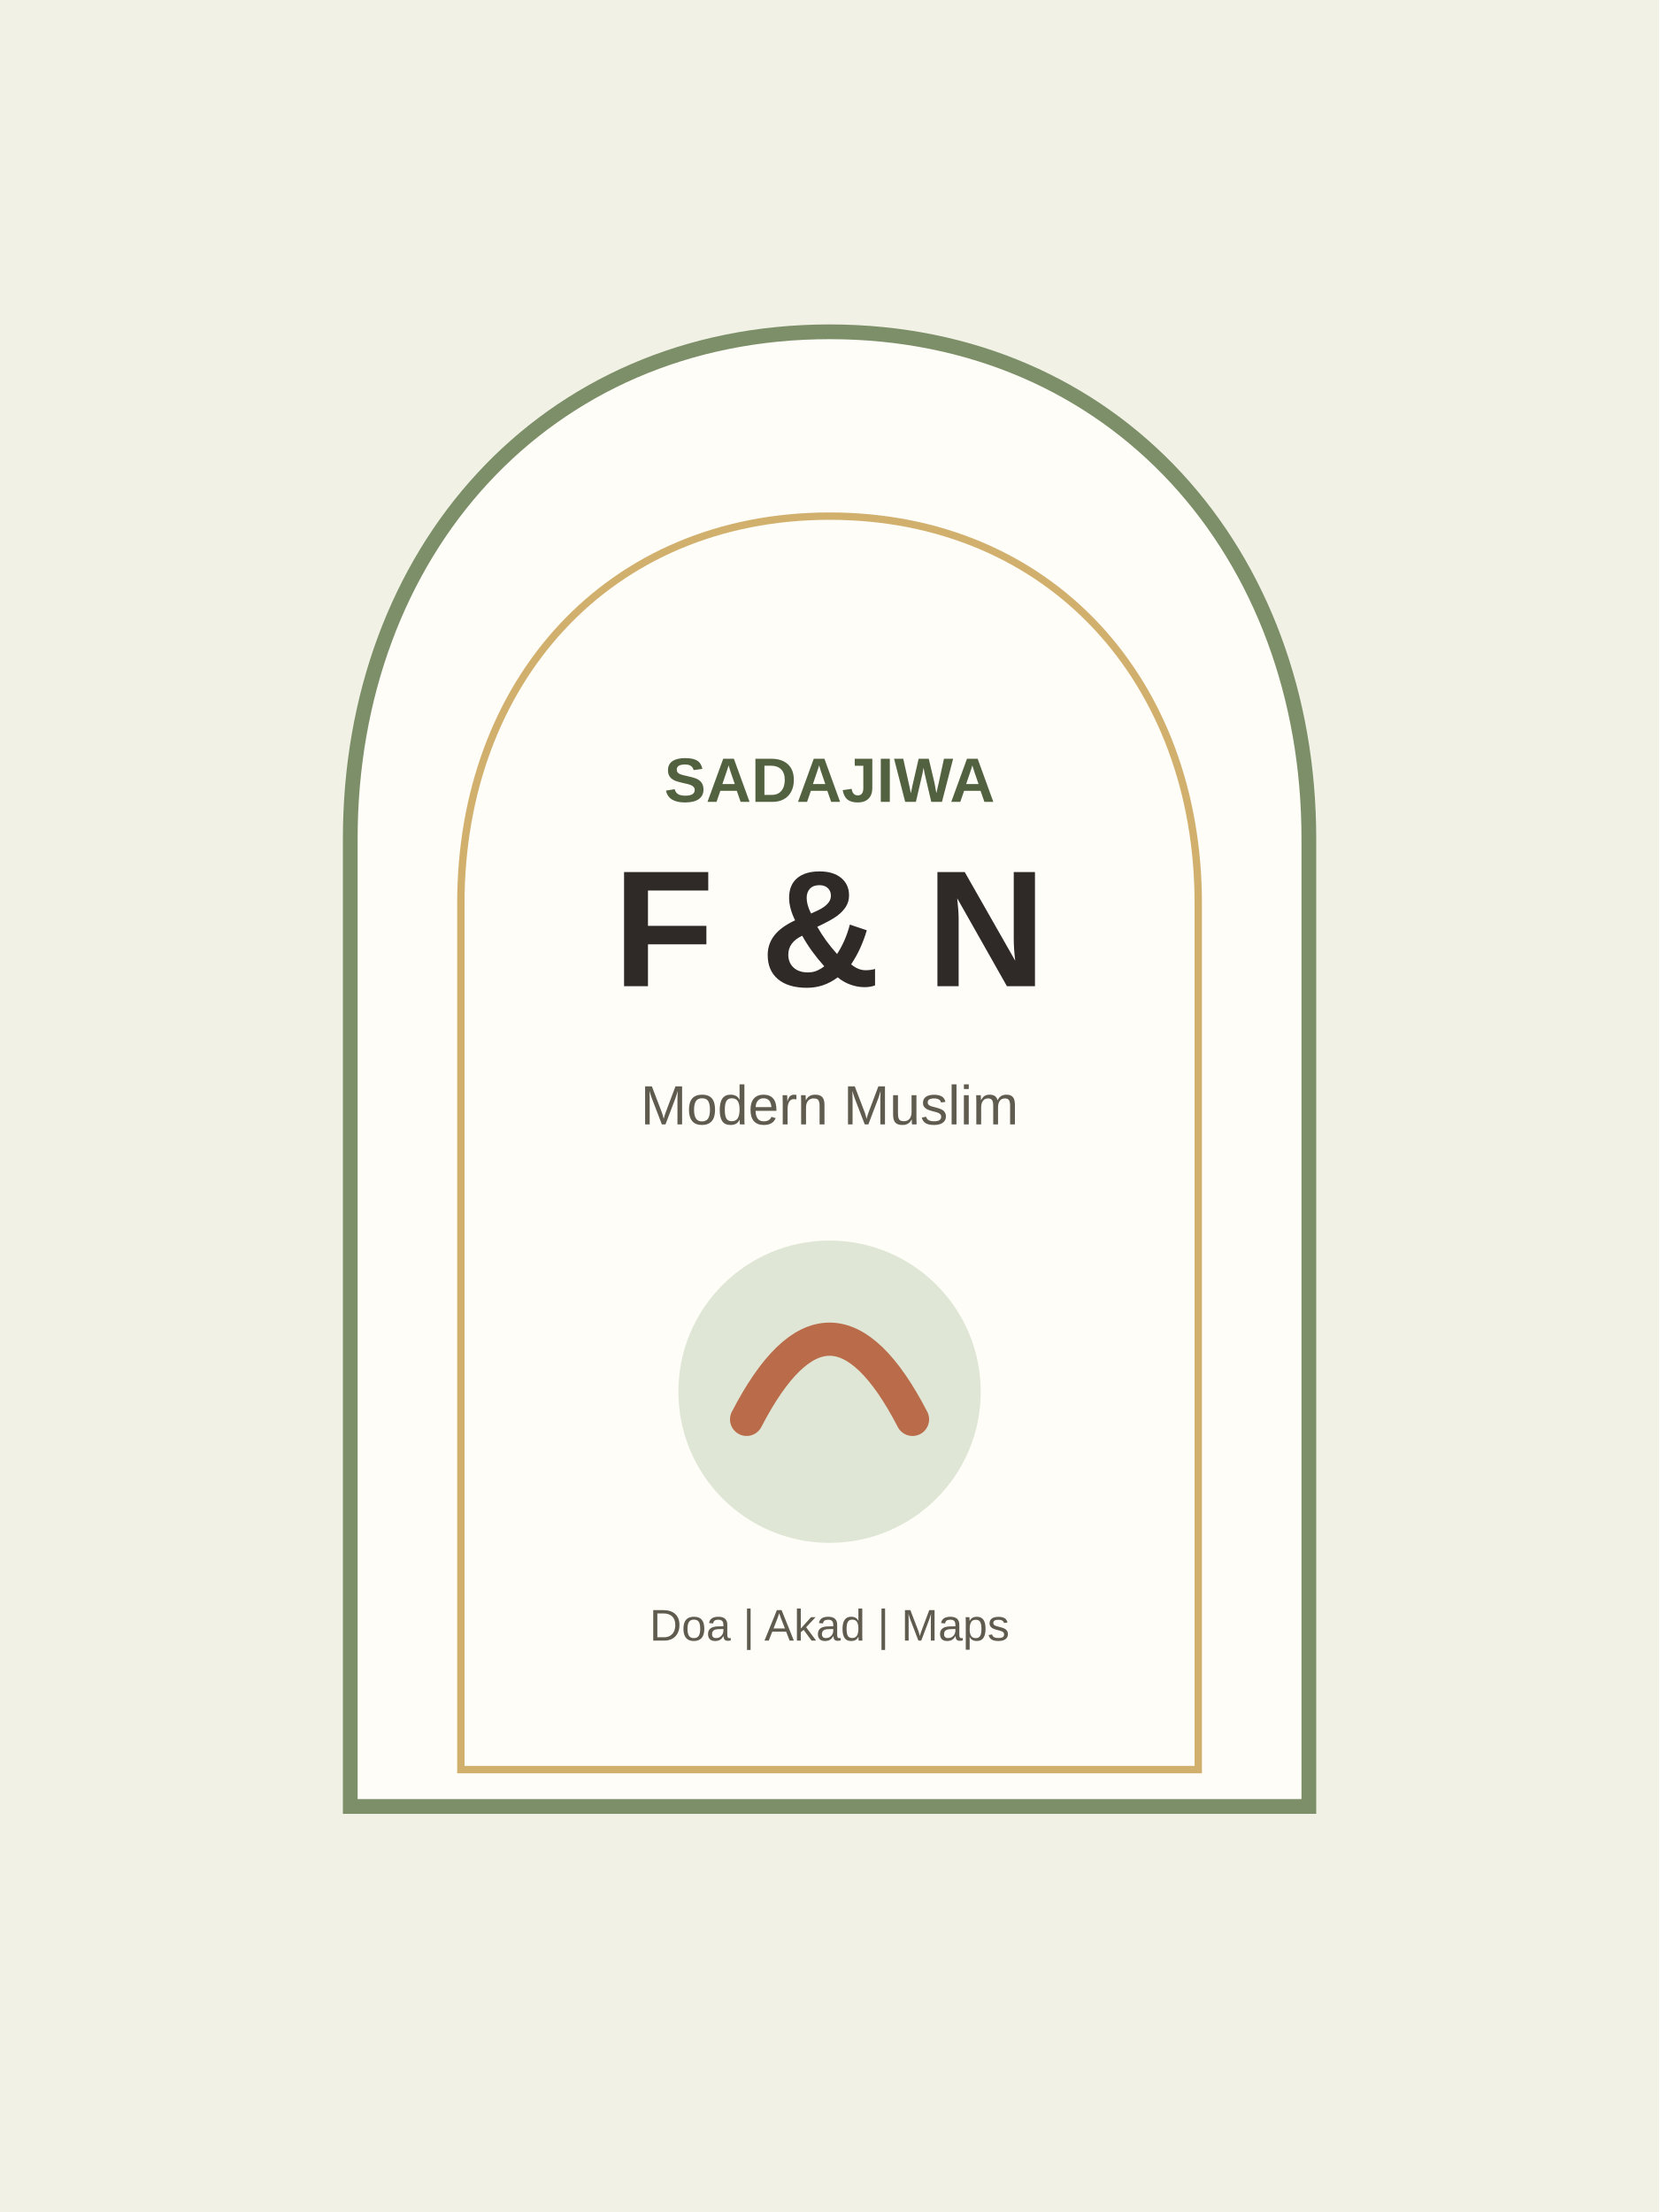
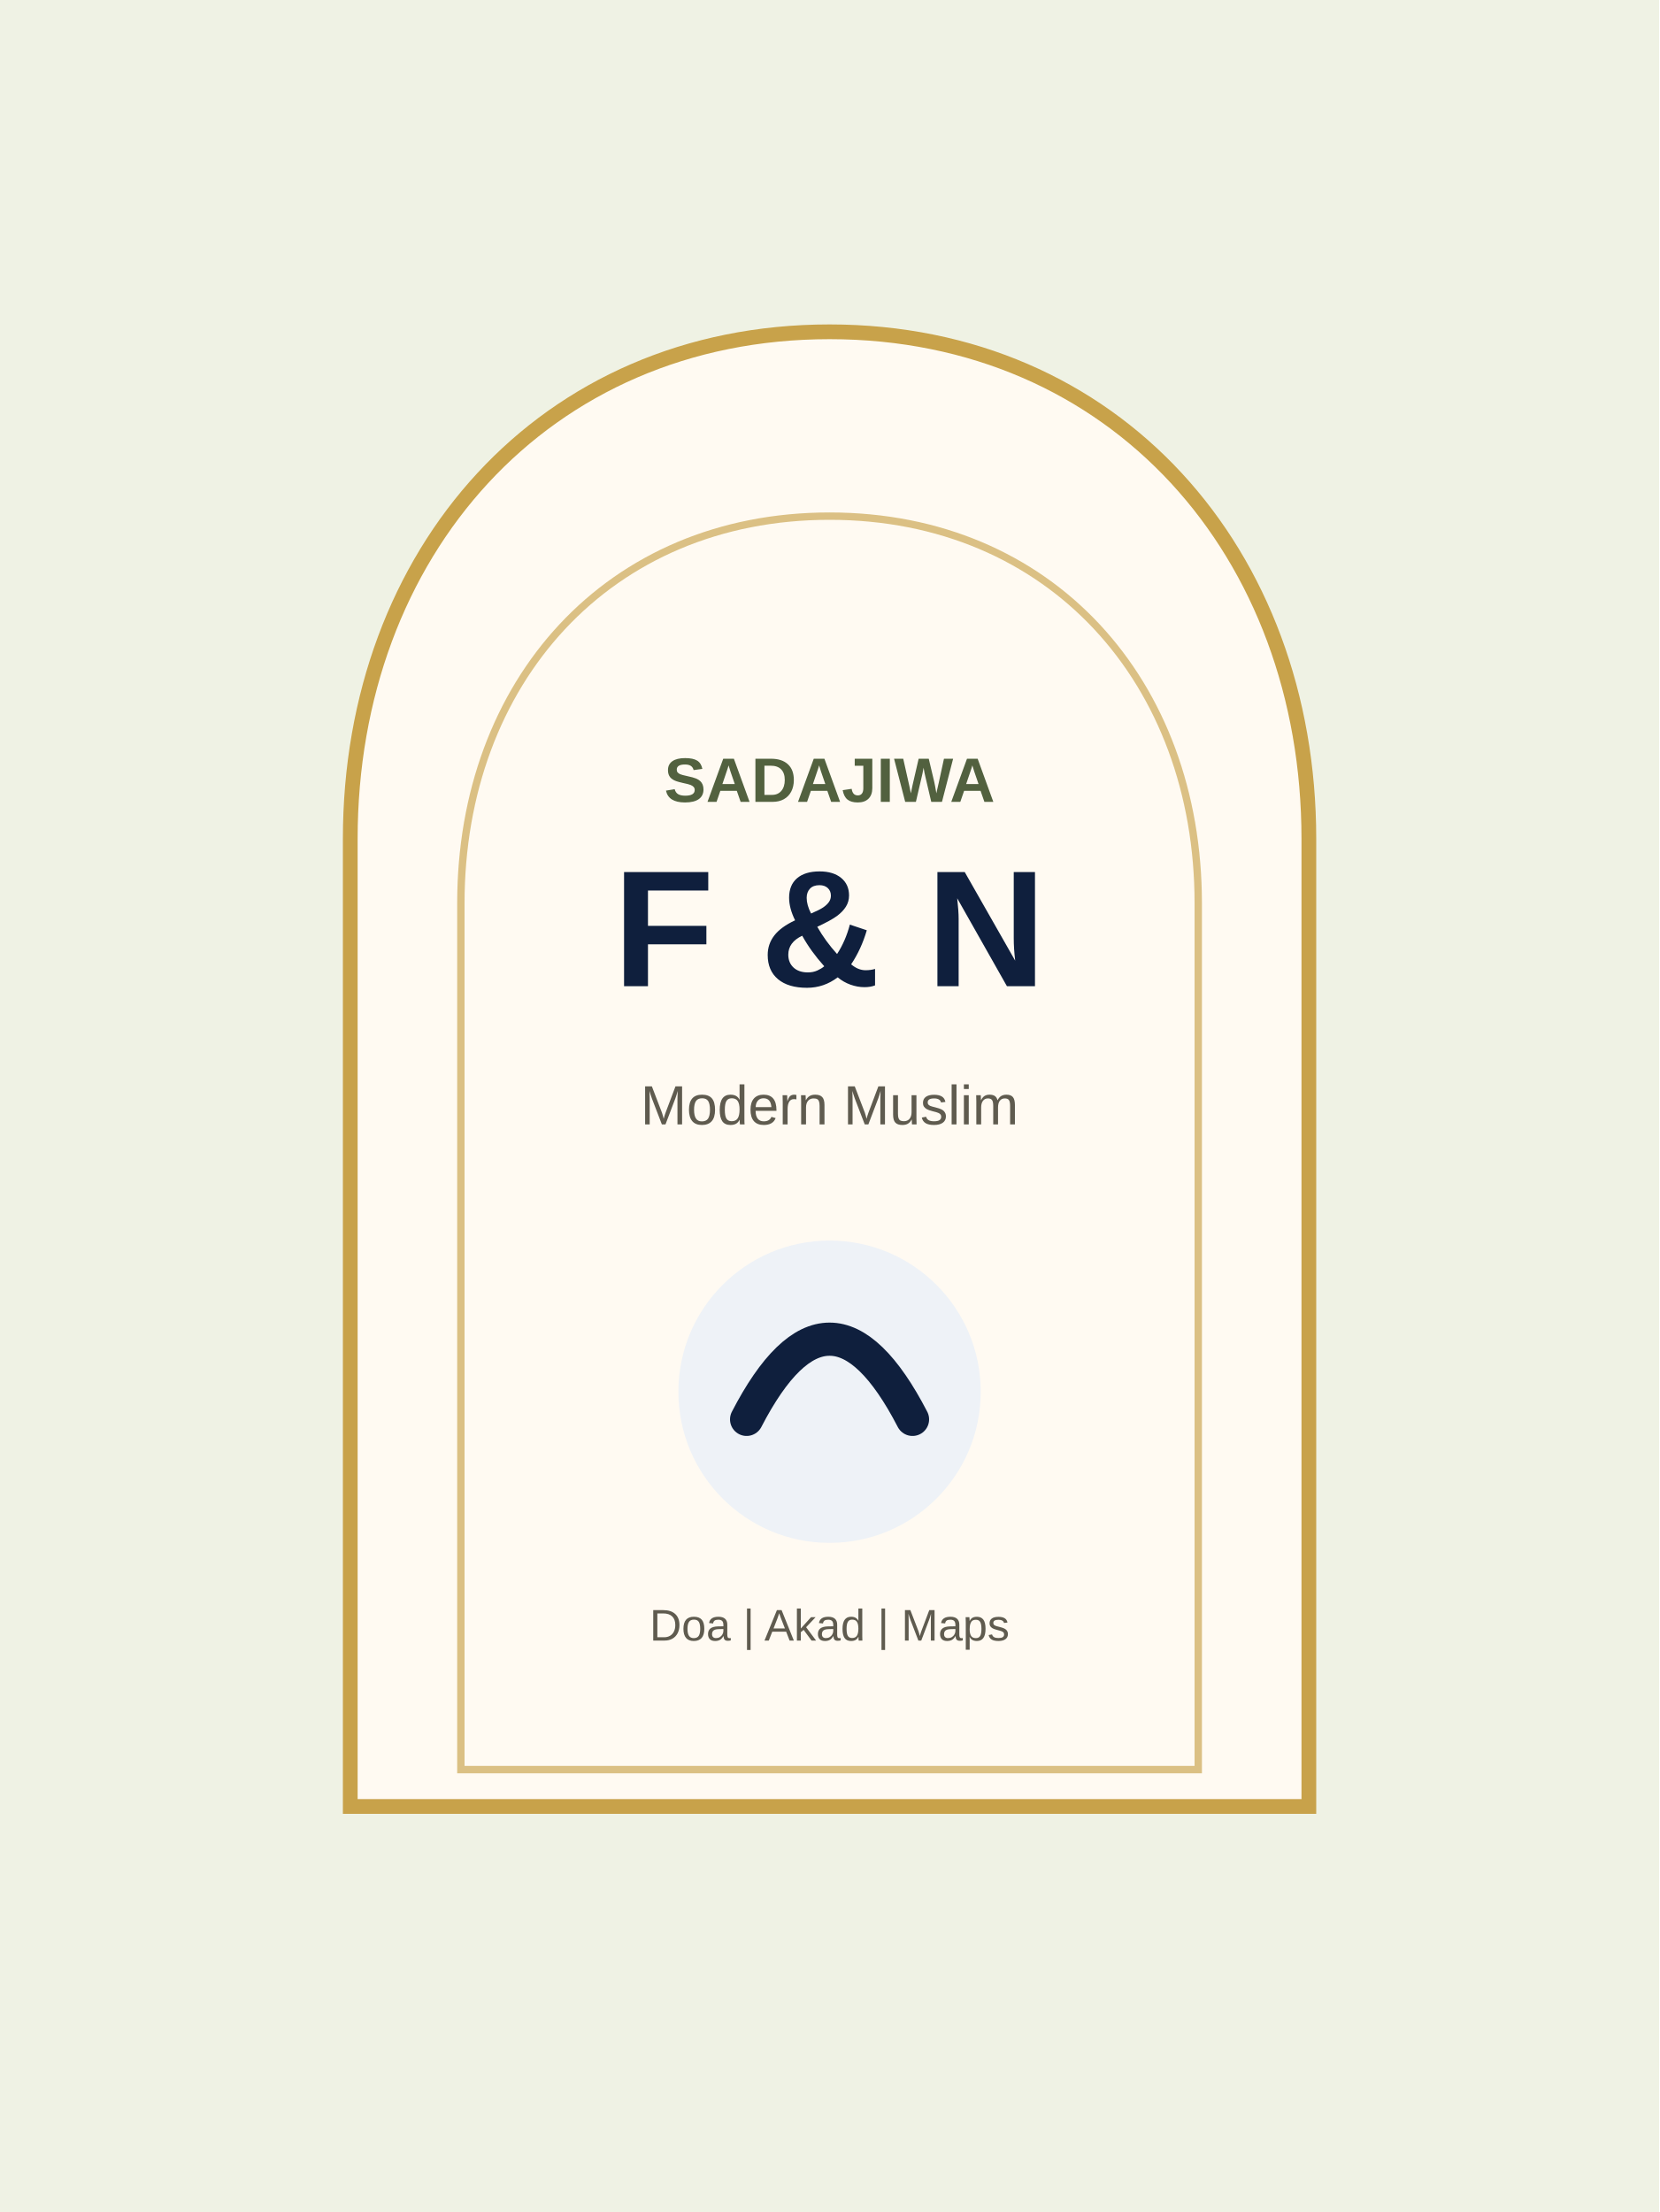
<svg xmlns="http://www.w3.org/2000/svg" viewBox="0 0 900 1200" role="img" aria-labelledby="title desc">
  <rect width="900" height="1200" fill="#e7eddd" />
-   <path d="M0 0h900v1200H0z" fill="#fff8f1" opacity=".42" />
-   <path d="M190 980V455c0-155 105-275 260-275s260 120 260 275v525Z" fill="#fffdf8" stroke="#7d8f69" stroke-width="8" />
-   <path d="M250 960V490c0-120 80-210 200-210s200 90 200 210v470Z" fill="none" stroke="#b98724" stroke-width="4" opacity=".65" />
+   <path d="M0 0h900v1200H0z" fill="#fbf7ef" opacity=".42" />
+   <path d="M190 980V455c0-155 105-275 260-275s260 120 260 275v525Z" fill="#fffaf2" stroke="#c8a24a" stroke-width="8" />
+   <path d="M250 960V490c0-120 80-210 200-210s200 90 200 210v470Z" fill="none" stroke="#c8a24a" stroke-width="4" opacity=".65" />
  <text x="450" y="435" text-anchor="middle" font-family="Arial, sans-serif" font-size="34" font-weight="700" fill="#52613f">SADAJIWA</text>
-   <text x="450" y="535" text-anchor="middle" font-family="Arial, sans-serif" font-size="90" font-weight="900" fill="#2f2a28">F &amp; N</text>
+   <text x="450" y="535" text-anchor="middle" font-family="Arial, sans-serif" font-size="90" font-weight="900" fill="#0f1f3d">F &amp; N</text>
  <text x="450" y="610" text-anchor="middle" font-family="Arial, sans-serif" font-size="30" fill="#5f5b4f">Modern Muslim</text>
-   <circle cx="450" cy="755" r="82" fill="#dfe6d5" />
-   <path d="M405 770c30-58 60-58 90 0" fill="none" stroke="#b96b4a" stroke-width="18" stroke-linecap="round" />
+   <circle cx="450" cy="755" r="82" fill="#eef2f7" />
+   <path d="M405 770c30-58 60-58 90 0" fill="none" stroke="#0f1f3d" stroke-width="18" stroke-linecap="round" />
  <text x="450" y="890" text-anchor="middle" font-family="Arial, sans-serif" font-size="24" fill="#5f5b4f">Doa | Akad | Maps</text>
</svg>
